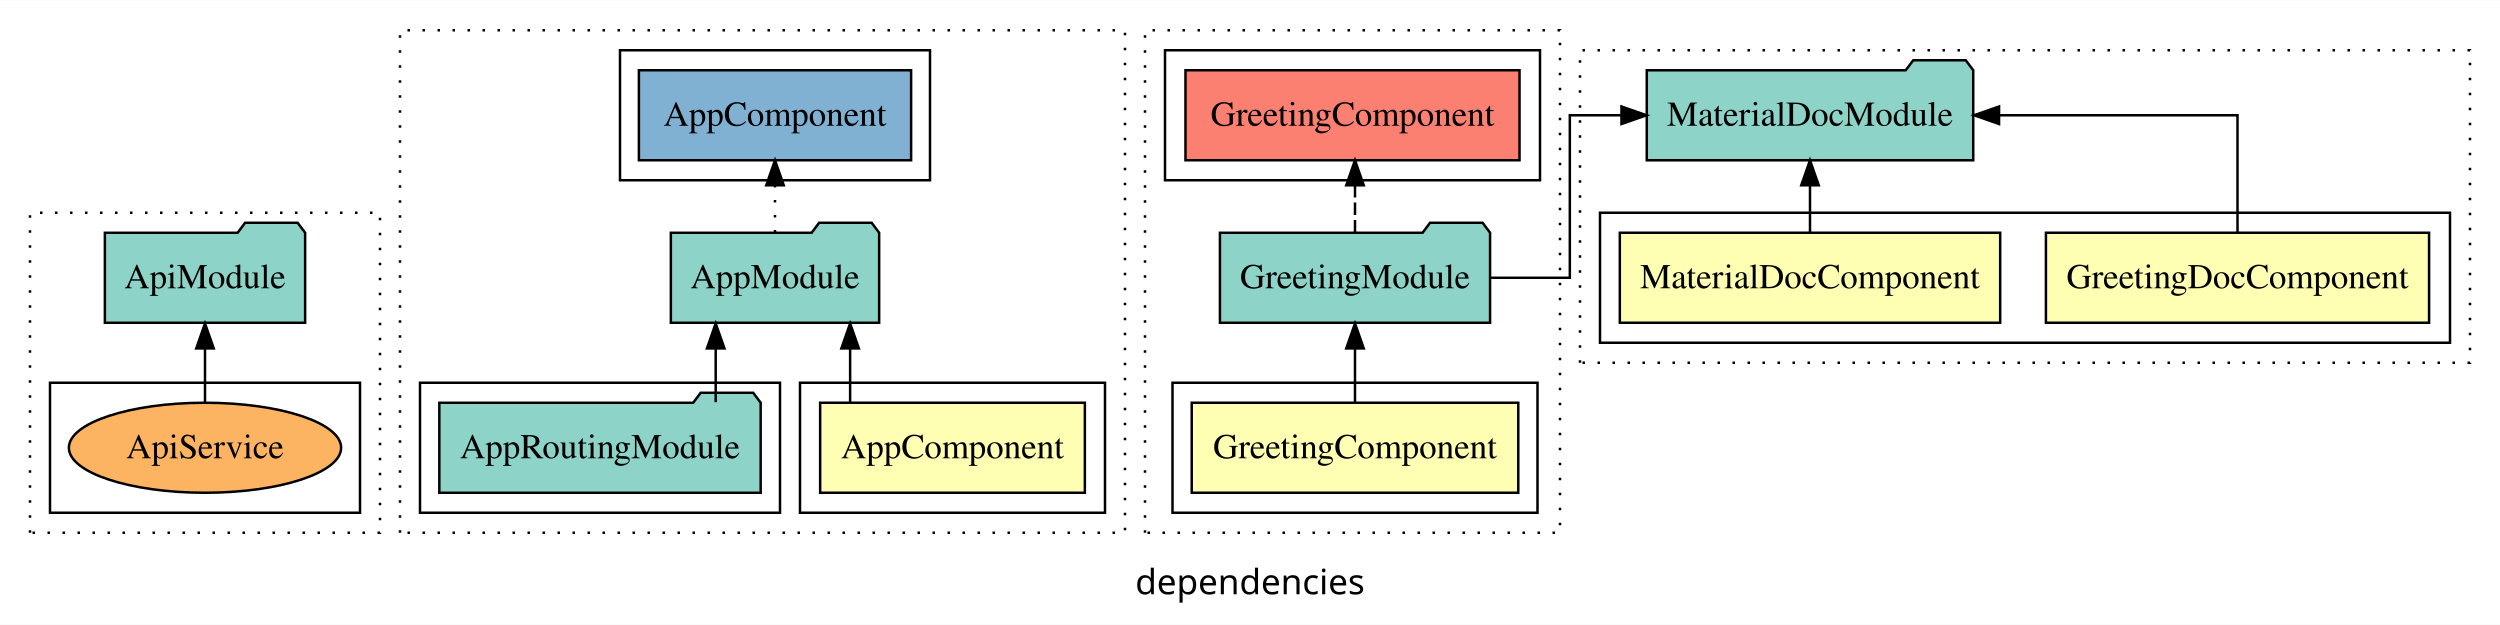
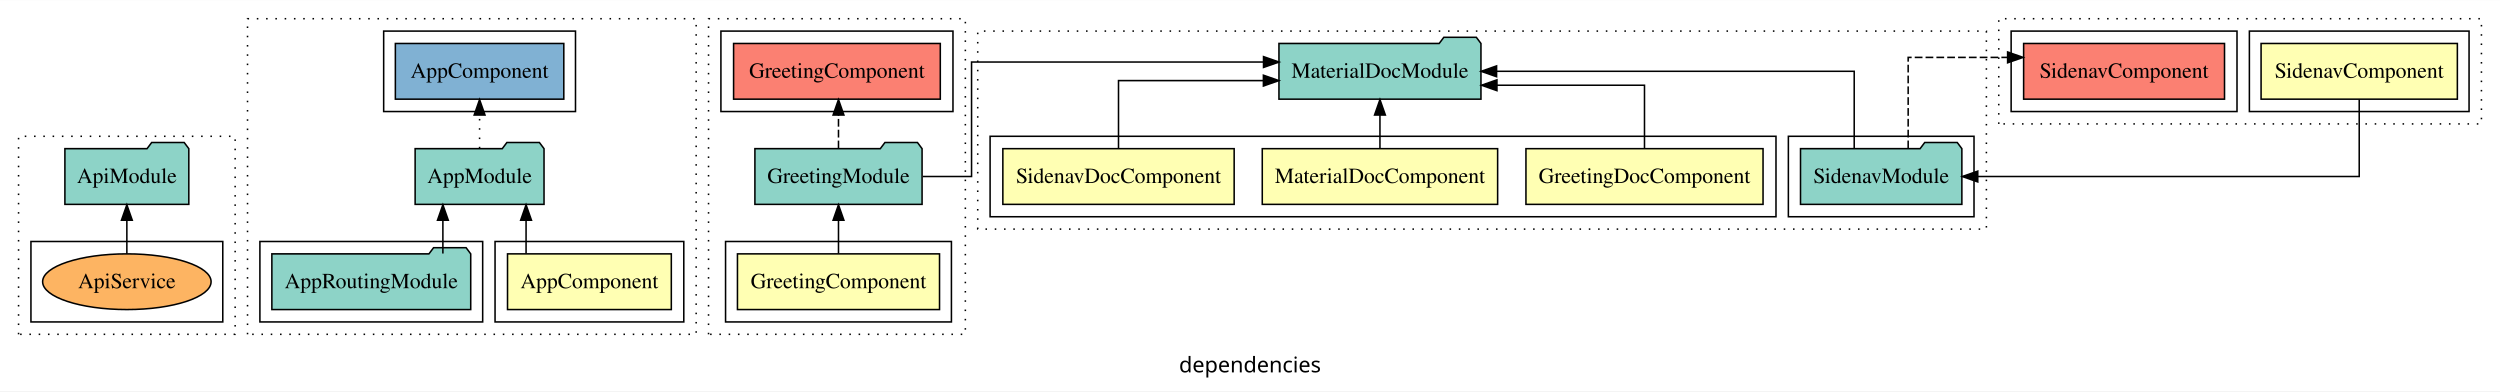
- <svg xmlns="http://www.w3.org/2000/svg" width="1000pt" height="250pt" viewBox="0.00 0.00 1000.00 249.80">
-   <g id="graph0" class="graph" transform="scale(1 1) rotate(0) translate(4 245.8)">
-     <polygon fill="white" stroke="transparent" points="-4,4 -4,-245.8 996,-245.8 996,4 -4,4" />
-     <text text-anchor="middle" x="496" y="-8.2" font-family="sans-serif" font-size="14.00">dependencies</text>
+ <svg xmlns="http://www.w3.org/2000/svg" width="1616pt" height="253pt" viewBox="0.00 0.00 1616.00 252.80">
+   <g id="graph0" class="graph" transform="scale(1 1) rotate(0) translate(4 248.8)">
+     <polygon fill="white" stroke="transparent" points="-4,4 -4,-248.8 1612,-248.8 1612,4 -4,4" />
+     <text text-anchor="middle" x="804" y="-8.2" font-family="sans-serif" font-size="14.00">dependencies</text>
    <g id="clust1" class="cluster">
      <polygon fill="none" stroke="black" stroke-dasharray="1,5" points="8,-32.8 8,-160.8 148,-160.8 148,-32.8 8,-32.8" />
    </g>
    <g id="clust6" class="cluster">
      <polygon fill="none" stroke="black" points="16,-40.8 16,-92.8 140,-92.8 140,-40.8 16,-40.8" />
    </g>
    <g id="clust7" class="cluster">
-       <polygon fill="none" stroke="black" stroke-dasharray="1,5" points="156,-32.8 156,-233.8 446,-233.8 446,-32.8 156,-32.8" />
+       <polygon fill="none" stroke="black" stroke-dasharray="1,5" points="156,-32.8 156,-236.8 446,-236.8 446,-32.8 156,-32.8" />
    </g>
    <g id="clust8" class="cluster">
      <polygon fill="none" stroke="black" points="316,-40.8 316,-92.8 438,-92.8 438,-40.8 316,-40.8" />
    </g>
    <g id="clust10" class="cluster">
      <polygon fill="none" stroke="black" points="164,-40.8 164,-92.8 308,-92.8 308,-40.8 164,-40.8" />
    </g>
    <g id="clust12" class="cluster">
-       <polygon fill="none" stroke="black" points="244,-173.8 244,-225.8 368,-225.8 368,-173.8 244,-173.8" />
+       <polygon fill="none" stroke="black" points="244,-176.8 244,-228.8 368,-228.8 368,-176.8 244,-176.8" />
    </g>
    <g id="clust20" class="cluster">
-       <polygon fill="none" stroke="black" stroke-dasharray="1,5" points="454,-32.8 454,-233.8 620,-233.8 620,-32.8 454,-32.8" />
+       <polygon fill="none" stroke="black" stroke-dasharray="1,5" points="454,-32.8 454,-236.8 620,-236.8 620,-32.8 454,-32.8" />
    </g>
    <g id="clust21" class="cluster">
      <polygon fill="none" stroke="black" points="465,-40.8 465,-92.8 611,-92.8 611,-40.8 465,-40.8" />
    </g>
    <g id="clust24" class="cluster">
-       <polygon fill="none" stroke="black" points="462,-173.8 462,-225.8 612,-225.8 612,-173.8 462,-173.8" />
+       <polygon fill="none" stroke="black" points="462,-176.8 462,-228.8 612,-228.8 612,-176.8 462,-176.8" />
    </g>
    <g id="clust27" class="cluster">
-       <polygon fill="none" stroke="black" stroke-dasharray="1,5" points="628,-100.8 628,-225.8 984,-225.8 984,-100.8 628,-100.8" />
+       <polygon fill="none" stroke="black" stroke-dasharray="1,5" points="628,-100.8 628,-228.8 1280,-228.8 1280,-100.8 628,-100.8" />
    </g>
    <g id="clust28" class="cluster">
-       <polygon fill="none" stroke="black" points="636,-108.8 636,-160.8 976,-160.8 976,-108.8 636,-108.8" />
+       <polygon fill="none" stroke="black" points="636,-108.8 636,-160.8 1144,-160.8 1144,-108.8 636,-108.8" />
+     </g>
+     <g id="clust32" class="cluster">
+       <polygon fill="none" stroke="black" points="1152,-108.8 1152,-160.8 1272,-160.8 1272,-108.8 1152,-108.8" />
+     </g>
+     <g id="clust36" class="cluster">
+       <polygon fill="none" stroke="black" stroke-dasharray="1,5" points="1288,-168.8 1288,-236.8 1600,-236.8 1600,-168.8 1288,-168.8" />
+     </g>
+     <g id="clust37" class="cluster">
+       <polygon fill="none" stroke="black" points="1450,-176.8 1450,-228.8 1592,-228.8 1592,-176.8 1450,-176.8" />
+     </g>
+     <g id="clust40" class="cluster">
+       <polygon fill="none" stroke="black" points="1296,-176.8 1296,-228.8 1442,-228.8 1442,-176.8 1296,-176.8" />
    </g>
    <g id="node1" class="node">
      <ellipse fill="#fdb462" stroke="black" cx="78" cy="-66.8" rx="54.45" ry="18" />
      <text text-anchor="middle" x="78" y="-62.6" font-family="Times,serif" font-size="14.00">ApiService</text>
    </g>
    <g id="node2" class="node">
      <polygon fill="#8dd3c7" stroke="black" points="118.05,-152.8 115.05,-156.8 94.05,-156.8 91.05,-152.8 37.95,-152.8 37.95,-116.8 118.05,-116.8 118.05,-152.8" />
      <text text-anchor="middle" x="78" y="-130.6" font-family="Times,serif" font-size="14.00">ApiModule</text>
    </g>
    <g id="edge1" class="edge">
      <path fill="none" stroke="black" d="M78,-85.02C78,-85.02 78,-106.53 78,-106.53" />
      <polygon fill="black" stroke="black" points="74.5,-106.53 78,-116.53 81.5,-106.53 74.5,-106.53" />
    </g>
    <g id="node3" class="node">
      <polygon fill="#ffffb3" stroke="black" points="429.94,-84.8 324.06,-84.8 324.06,-48.8 429.94,-48.8 429.94,-84.8" />
      <text text-anchor="middle" x="377" y="-62.6" font-family="Times,serif" font-size="14.00">AppComponent</text>
    </g>
    <g id="node4" class="node">
      <polygon fill="#8dd3c7" stroke="black" points="347.66,-152.8 344.66,-156.8 323.66,-156.8 320.66,-152.8 264.34,-152.8 264.34,-116.8 347.66,-116.8 347.66,-152.8" />
      <text text-anchor="middle" x="306" y="-130.6" font-family="Times,serif" font-size="14.00">AppModule</text>
    </g>
    <g id="edge2" class="edge">
      <path fill="none" stroke="black" d="M336.05,-85.02C336.05,-85.02 336.05,-106.53 336.05,-106.53" />
      <polygon fill="black" stroke="black" points="332.55,-106.53 336.05,-116.53 339.55,-106.53 332.55,-106.53" />
    </g>
    <g id="node6" class="node">
-       <polygon fill="#80b1d3" stroke="black" points="360.44,-217.8 251.56,-217.8 251.56,-181.8 360.44,-181.8 360.44,-217.8" />
-       <text text-anchor="middle" x="306" y="-195.6" font-family="Times,serif" font-size="14.00">AppComponent </text>
+       <polygon fill="#80b1d3" stroke="black" points="360.44,-220.8 251.56,-220.8 251.56,-184.8 360.44,-184.8 360.44,-220.8" />
+       <text text-anchor="middle" x="306" y="-198.6" font-family="Times,serif" font-size="14.00">AppComponent </text>
    </g>
    <g id="edge4" class="edge">
-       <path fill="none" stroke="black" stroke-dasharray="1,5" d="M306,-152.91C306,-152.91 306,-171.79 306,-171.79" />
-       <polygon fill="black" stroke="black" points="302.5,-171.79 306,-181.79 309.5,-171.79 302.5,-171.79" />
+       <path fill="none" stroke="black" stroke-dasharray="1,5" d="M306,-153.02C306,-153.02 306,-174.53 306,-174.53" />
+       <polygon fill="black" stroke="black" points="302.5,-174.53 306,-184.53 309.5,-174.53 302.5,-174.53" />
    </g>
    <g id="node5" class="node">
      <polygon fill="#8dd3c7" stroke="black" points="300.27,-84.8 297.27,-88.8 276.27,-88.8 273.27,-84.8 171.73,-84.8 171.73,-48.8 300.27,-48.8 300.27,-84.8" />
      <text text-anchor="middle" x="236" y="-62.6" font-family="Times,serif" font-size="14.00">AppRoutingModule</text>
    </g>
    <g id="edge3" class="edge">
      <path fill="none" stroke="black" d="M282.28,-85.02C282.28,-85.02 282.28,-106.53 282.28,-106.53" />
      <polygon fill="black" stroke="black" points="278.78,-106.53 282.28,-116.53 285.78,-106.53 278.78,-106.53" />
    </g>
    <g id="node7" class="node">
      <polygon fill="#ffffb3" stroke="black" points="603.31,-84.8 472.69,-84.8 472.69,-48.8 603.31,-48.8 603.31,-84.8" />
      <text text-anchor="middle" x="538" y="-62.6" font-family="Times,serif" font-size="14.00">GreetingComponent</text>
    </g>
    <g id="node8" class="node">
      <polygon fill="#8dd3c7" stroke="black" points="592.03,-152.8 589.03,-156.8 568.03,-156.8 565.03,-152.8 483.97,-152.8 483.97,-116.8 592.03,-116.8 592.03,-152.8" />
      <text text-anchor="middle" x="538" y="-130.6" font-family="Times,serif" font-size="14.00">GreetingModule</text>
    </g>
    <g id="edge5" class="edge">
      <path fill="none" stroke="black" d="M538,-85.02C538,-85.02 538,-106.53 538,-106.53" />
      <polygon fill="black" stroke="black" points="534.5,-106.53 538,-116.53 541.5,-106.53 534.5,-106.53" />
    </g>
    <g id="node9" class="node">
-       <polygon fill="#fb8072" stroke="black" points="603.81,-217.8 470.19,-217.8 470.19,-181.8 603.81,-181.8 603.81,-217.8" />
-       <text text-anchor="middle" x="537" y="-195.6" font-family="Times,serif" font-size="14.00">GreetingComponent </text>
+       <polygon fill="#fb8072" stroke="black" points="603.81,-220.8 470.19,-220.8 470.19,-184.8 603.81,-184.8 603.81,-220.8" />
+       <text text-anchor="middle" x="537" y="-198.6" font-family="Times,serif" font-size="14.00">GreetingComponent </text>
    </g>
    <g id="edge6" class="edge">
-       <path fill="none" stroke="black" stroke-dasharray="5,2" d="M538,-152.91C538,-152.91 538,-171.79 538,-171.79" />
-       <polygon fill="black" stroke="black" points="534.5,-171.79 538,-181.79 541.5,-171.79 534.5,-171.79" />
+       <path fill="none" stroke="black" stroke-dasharray="5,2" d="M538,-153.02C538,-153.02 538,-174.53 538,-174.53" />
+       <polygon fill="black" stroke="black" points="534.5,-174.53 538,-184.53 541.5,-174.53 534.5,-174.53" />
+     </g>
+     <g id="node13" class="node">
+       <polygon fill="#8dd3c7" stroke="black" points="953.29,-220.8 950.29,-224.8 929.29,-224.8 926.29,-220.8 822.71,-220.8 822.71,-184.8 953.29,-184.8 953.29,-220.8" />
+       <text text-anchor="middle" x="888" y="-198.6" font-family="Times,serif" font-size="14.00">MaterialDocModule</text>
+     </g>
+     <g id="edge10" class="edge">
+       <path fill="none" stroke="black" d="M592.47,-134.8C609.54,-134.8 624.01,-134.8 624.01,-134.8 624.01,-134.8 624.01,-208.8 624.01,-208.8 624.01,-208.8 812.74,-208.8 812.74,-208.8" />
+       <polygon fill="black" stroke="black" points="812.74,-212.3 822.74,-208.8 812.74,-205.3 812.74,-212.3" />
+     </g>
+     <g id="node10" class="node">
+       <polygon fill="#ffffb3" stroke="black" points="1135.63,-152.8 982.37,-152.8 982.37,-116.8 1135.63,-116.8 1135.63,-152.8" />
+       <text text-anchor="middle" x="1059" y="-130.6" font-family="Times,serif" font-size="14.00">GreetingDocComponent</text>
+     </g>
+     <g id="edge7" class="edge">
+       <path fill="none" stroke="black" d="M1059,-152.82C1059,-170.17 1059,-193.8 1059,-193.8 1059,-193.8 963.62,-193.8 963.62,-193.8" />
+       <polygon fill="black" stroke="black" points="963.62,-190.3 953.62,-193.8 963.62,-197.3 963.62,-190.3" />
+     </g>
+     <g id="node11" class="node">
+       <polygon fill="#ffffb3" stroke="black" points="964.07,-152.8 811.93,-152.8 811.93,-116.8 964.07,-116.8 964.07,-152.8" />
+       <text text-anchor="middle" x="888" y="-130.6" font-family="Times,serif" font-size="14.00">MaterialDocComponent</text>
+     </g>
+     <g id="edge8" class="edge">
+       <path fill="none" stroke="black" d="M888,-153.02C888,-153.02 888,-174.53 888,-174.53" />
+       <polygon fill="black" stroke="black" points="884.5,-174.53 888,-184.53 891.5,-174.53 884.5,-174.53" />
    </g>
    <g id="node12" class="node">
-       <polygon fill="#8dd3c7" stroke="black" points="785.29,-217.8 782.29,-221.8 761.29,-221.8 758.29,-217.8 654.71,-217.8 654.71,-181.8 785.29,-181.8 785.29,-217.8" />
-       <text text-anchor="middle" x="720" y="-195.6" font-family="Times,serif" font-size="14.00">MaterialDocModule</text>
+       <polygon fill="#ffffb3" stroke="black" points="793.76,-152.8 644.24,-152.8 644.24,-116.8 793.76,-116.8 793.76,-152.8" />
+       <text text-anchor="middle" x="719" y="-130.6" font-family="Times,serif" font-size="14.00">SidenavDocComponent</text>
    </g>
    <g id="edge9" class="edge">
-       <path fill="none" stroke="black" d="M592.42,-134.8C609.48,-134.8 623.93,-134.8 623.93,-134.8 623.93,-134.8 623.93,-199.8 623.93,-199.8 623.93,-199.8 644.59,-199.8 644.59,-199.8" />
-       <polygon fill="black" stroke="black" points="644.59,-203.3 654.59,-199.8 644.59,-196.3 644.59,-203.3" />
+       <path fill="none" stroke="black" d="M719,-153.07C719,-171.36 719,-196.8 719,-196.8 719,-196.8 812.66,-196.8 812.66,-196.8" />
+       <polygon fill="black" stroke="black" points="812.66,-200.3 822.66,-196.8 812.66,-193.3 812.66,-200.3" />
    </g>
-     <g id="node10" class="node">
-       <polygon fill="#ffffb3" stroke="black" points="967.63,-152.8 814.37,-152.8 814.37,-116.8 967.63,-116.8 967.63,-152.8" />
-       <text text-anchor="middle" x="891" y="-130.6" font-family="Times,serif" font-size="14.00">GreetingDocComponent</text>
+     <g id="node14" class="node">
+       <polygon fill="#8dd3c7" stroke="black" points="1264.15,-152.8 1261.15,-156.8 1240.15,-156.8 1237.15,-152.8 1159.85,-152.8 1159.85,-116.8 1264.15,-116.8 1264.15,-152.8" />
+       <text text-anchor="middle" x="1212" y="-130.6" font-family="Times,serif" font-size="14.00">SidenavModule</text>
    </g>
-     <g id="edge7" class="edge">
-       <path fill="none" stroke="black" d="M891,-152.91C891,-172.14 891,-199.8 891,-199.8 891,-199.8 795.62,-199.8 795.62,-199.8" />
-       <polygon fill="black" stroke="black" points="795.62,-196.3 785.62,-199.8 795.62,-203.3 795.62,-196.3" />
+     <g id="edge11" class="edge">
+       <path fill="none" stroke="black" d="M1194.56,-153.02C1194.56,-173.17 1194.56,-202.8 1194.56,-202.8 1194.56,-202.8 963.39,-202.8 963.39,-202.8" />
+       <polygon fill="black" stroke="black" points="963.39,-199.3 953.39,-202.8 963.39,-206.3 963.39,-199.3" />
    </g>
-     <g id="node11" class="node">
-       <polygon fill="#ffffb3" stroke="black" points="796.07,-152.8 643.93,-152.8 643.93,-116.8 796.07,-116.8 796.07,-152.8" />
-       <text text-anchor="middle" x="720" y="-130.6" font-family="Times,serif" font-size="14.00">MaterialDocComponent</text>
+     <g id="node16" class="node">
+       <polygon fill="#fb8072" stroke="black" points="1433.93,-220.8 1304.07,-220.8 1304.07,-184.8 1433.93,-184.8 1433.93,-220.8" />
+       <text text-anchor="middle" x="1369" y="-198.6" font-family="Times,serif" font-size="14.00">SidenavComponent </text>
    </g>
-     <g id="edge8" class="edge">
-       <path fill="none" stroke="black" d="M720,-152.91C720,-152.91 720,-171.79 720,-171.79" />
-       <polygon fill="black" stroke="black" points="716.5,-171.79 720,-181.79 723.5,-171.79 716.5,-171.79" />
+     <g id="edge13" class="edge">
+       <path fill="none" stroke="black" stroke-dasharray="5,2" d="M1229.44,-153.05C1229.44,-175.82 1229.44,-211.8 1229.44,-211.8 1229.44,-211.8 1293.72,-211.8 1293.72,-211.8" />
+       <polygon fill="black" stroke="black" points="1293.72,-215.3 1303.72,-211.8 1293.72,-208.3 1293.72,-215.3" />
+     </g>
+     <g id="node15" class="node">
+       <polygon fill="#ffffb3" stroke="black" points="1584.44,-220.8 1457.56,-220.8 1457.56,-184.8 1584.44,-184.8 1584.44,-220.8" />
+       <text text-anchor="middle" x="1521" y="-198.6" font-family="Times,serif" font-size="14.00">SidenavComponent</text>
+     </g>
+     <g id="edge12" class="edge">
+       <path fill="none" stroke="black" d="M1521,-184.58C1521,-164.43 1521,-134.8 1521,-134.8 1521,-134.8 1274.42,-134.8 1274.42,-134.8" />
+       <polygon fill="black" stroke="black" points="1274.42,-131.3 1264.42,-134.8 1274.42,-138.3 1274.42,-131.3" />
    </g>
  </g>
</svg>
